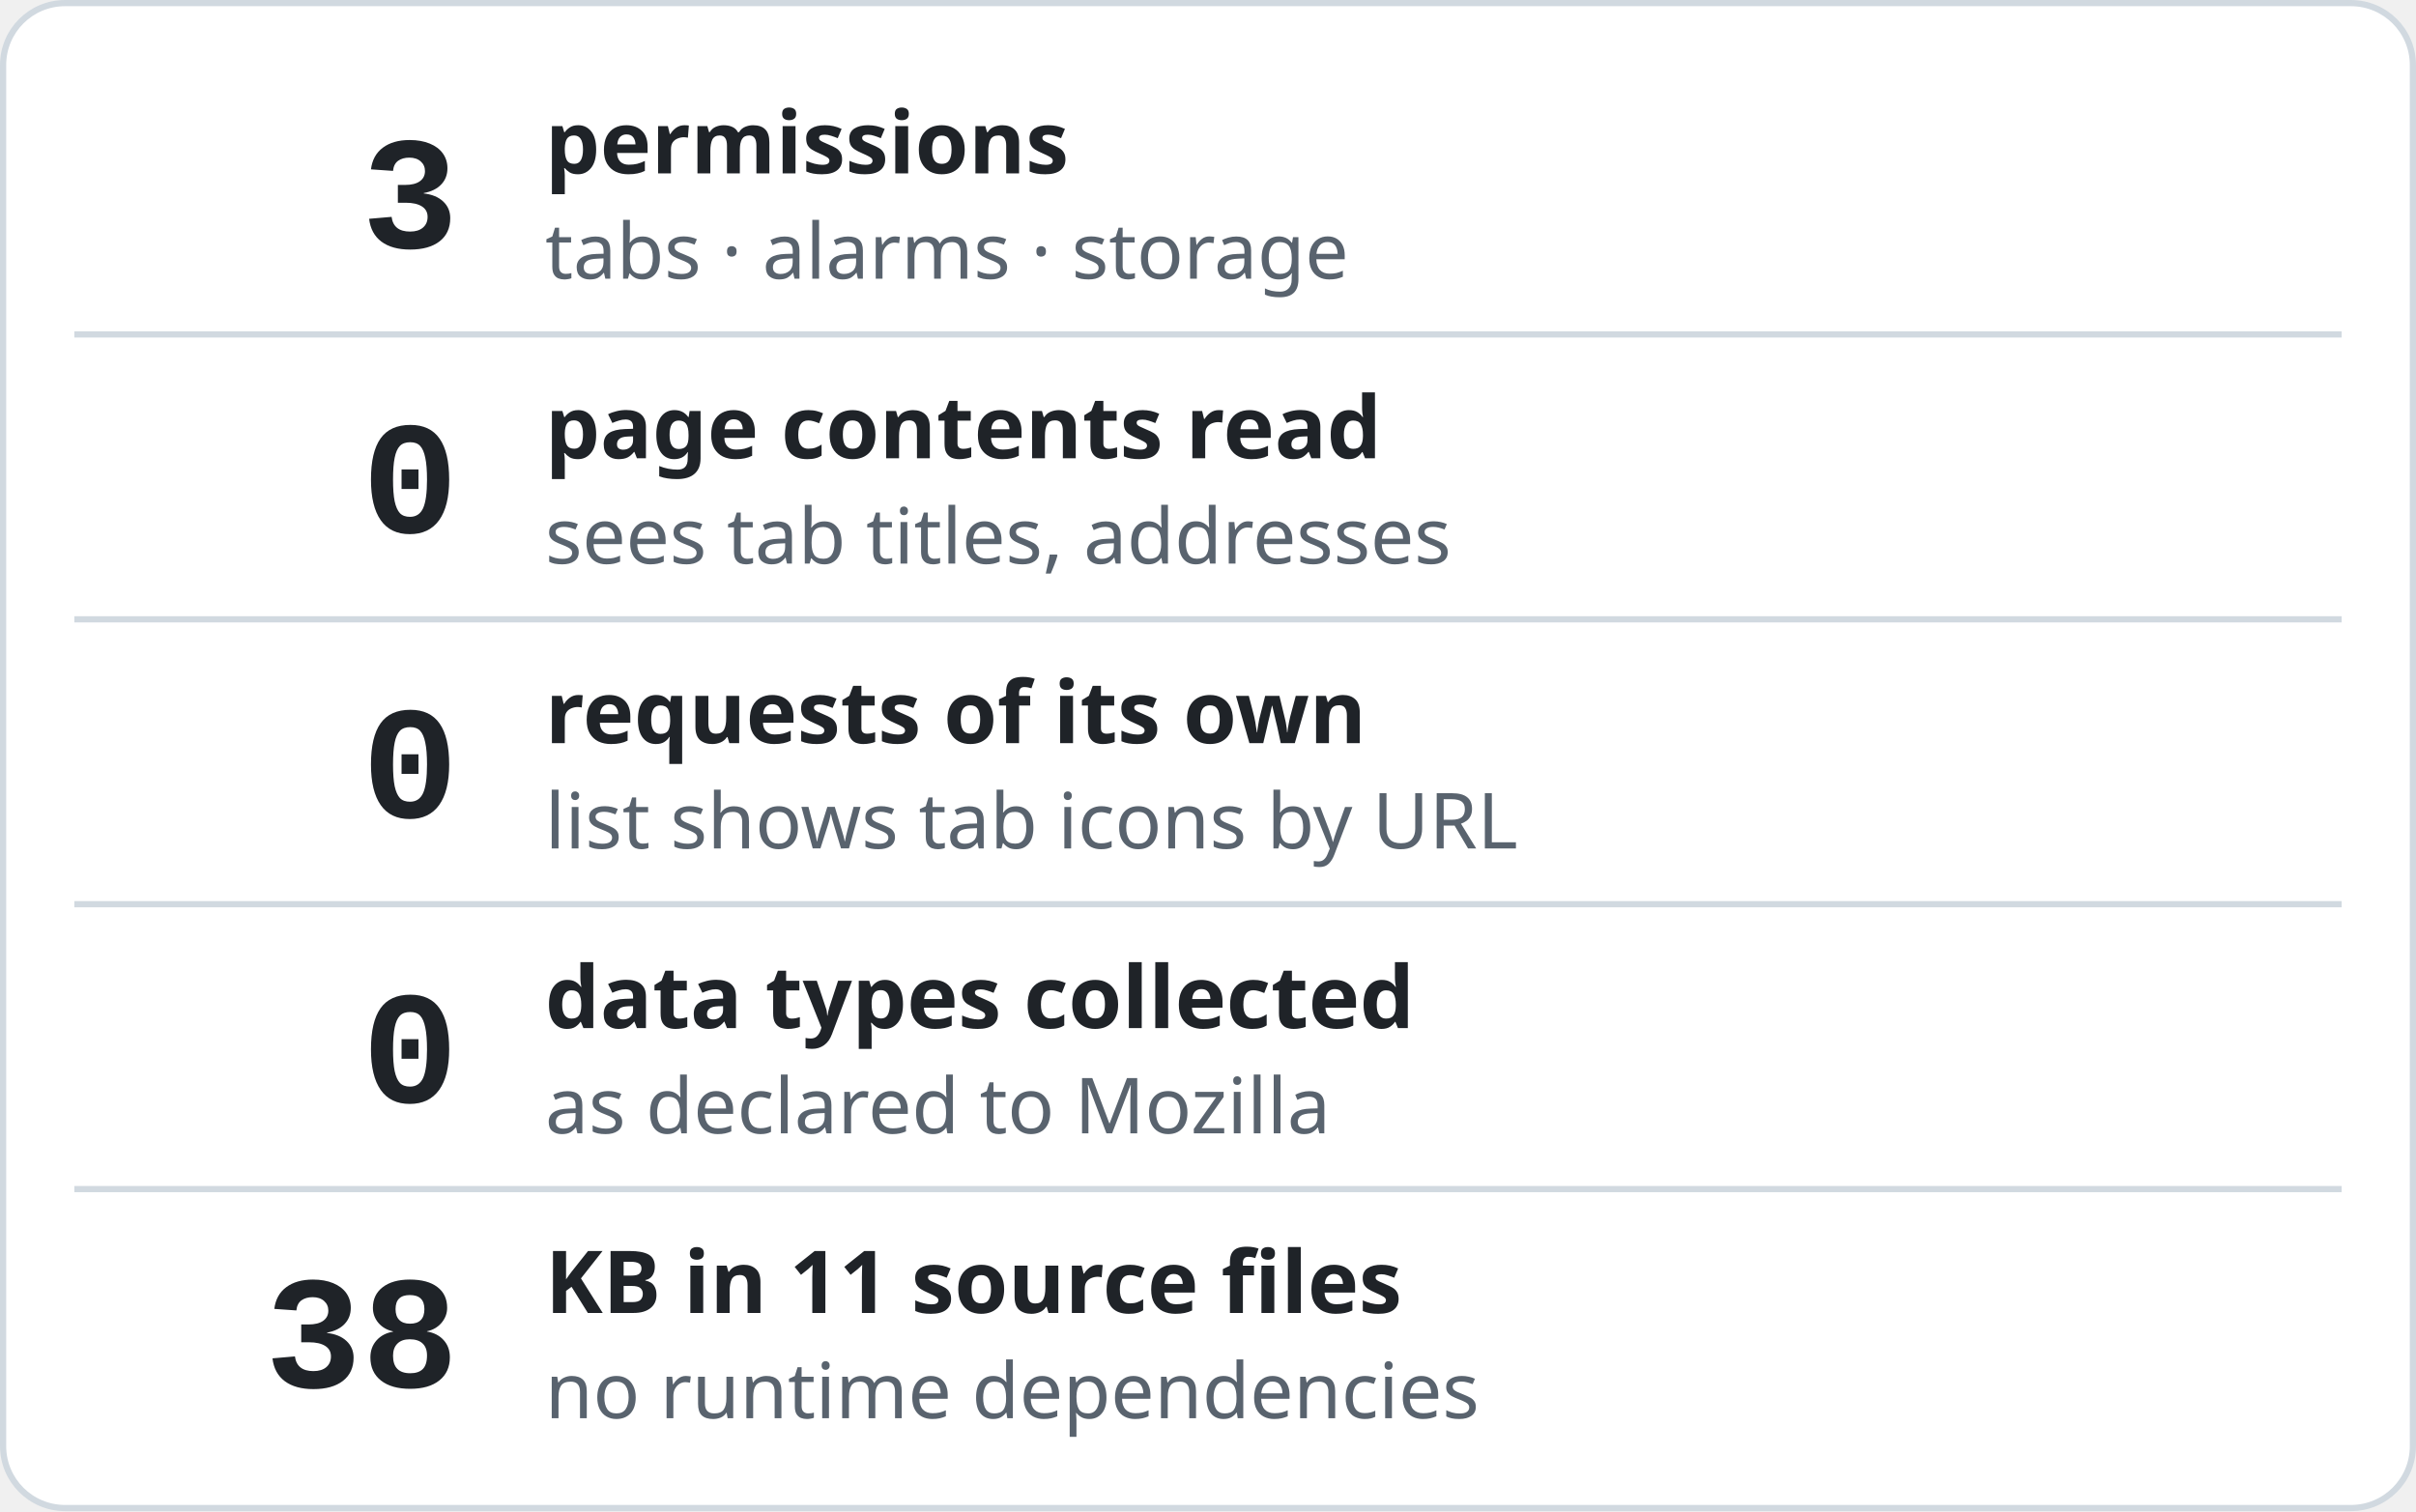
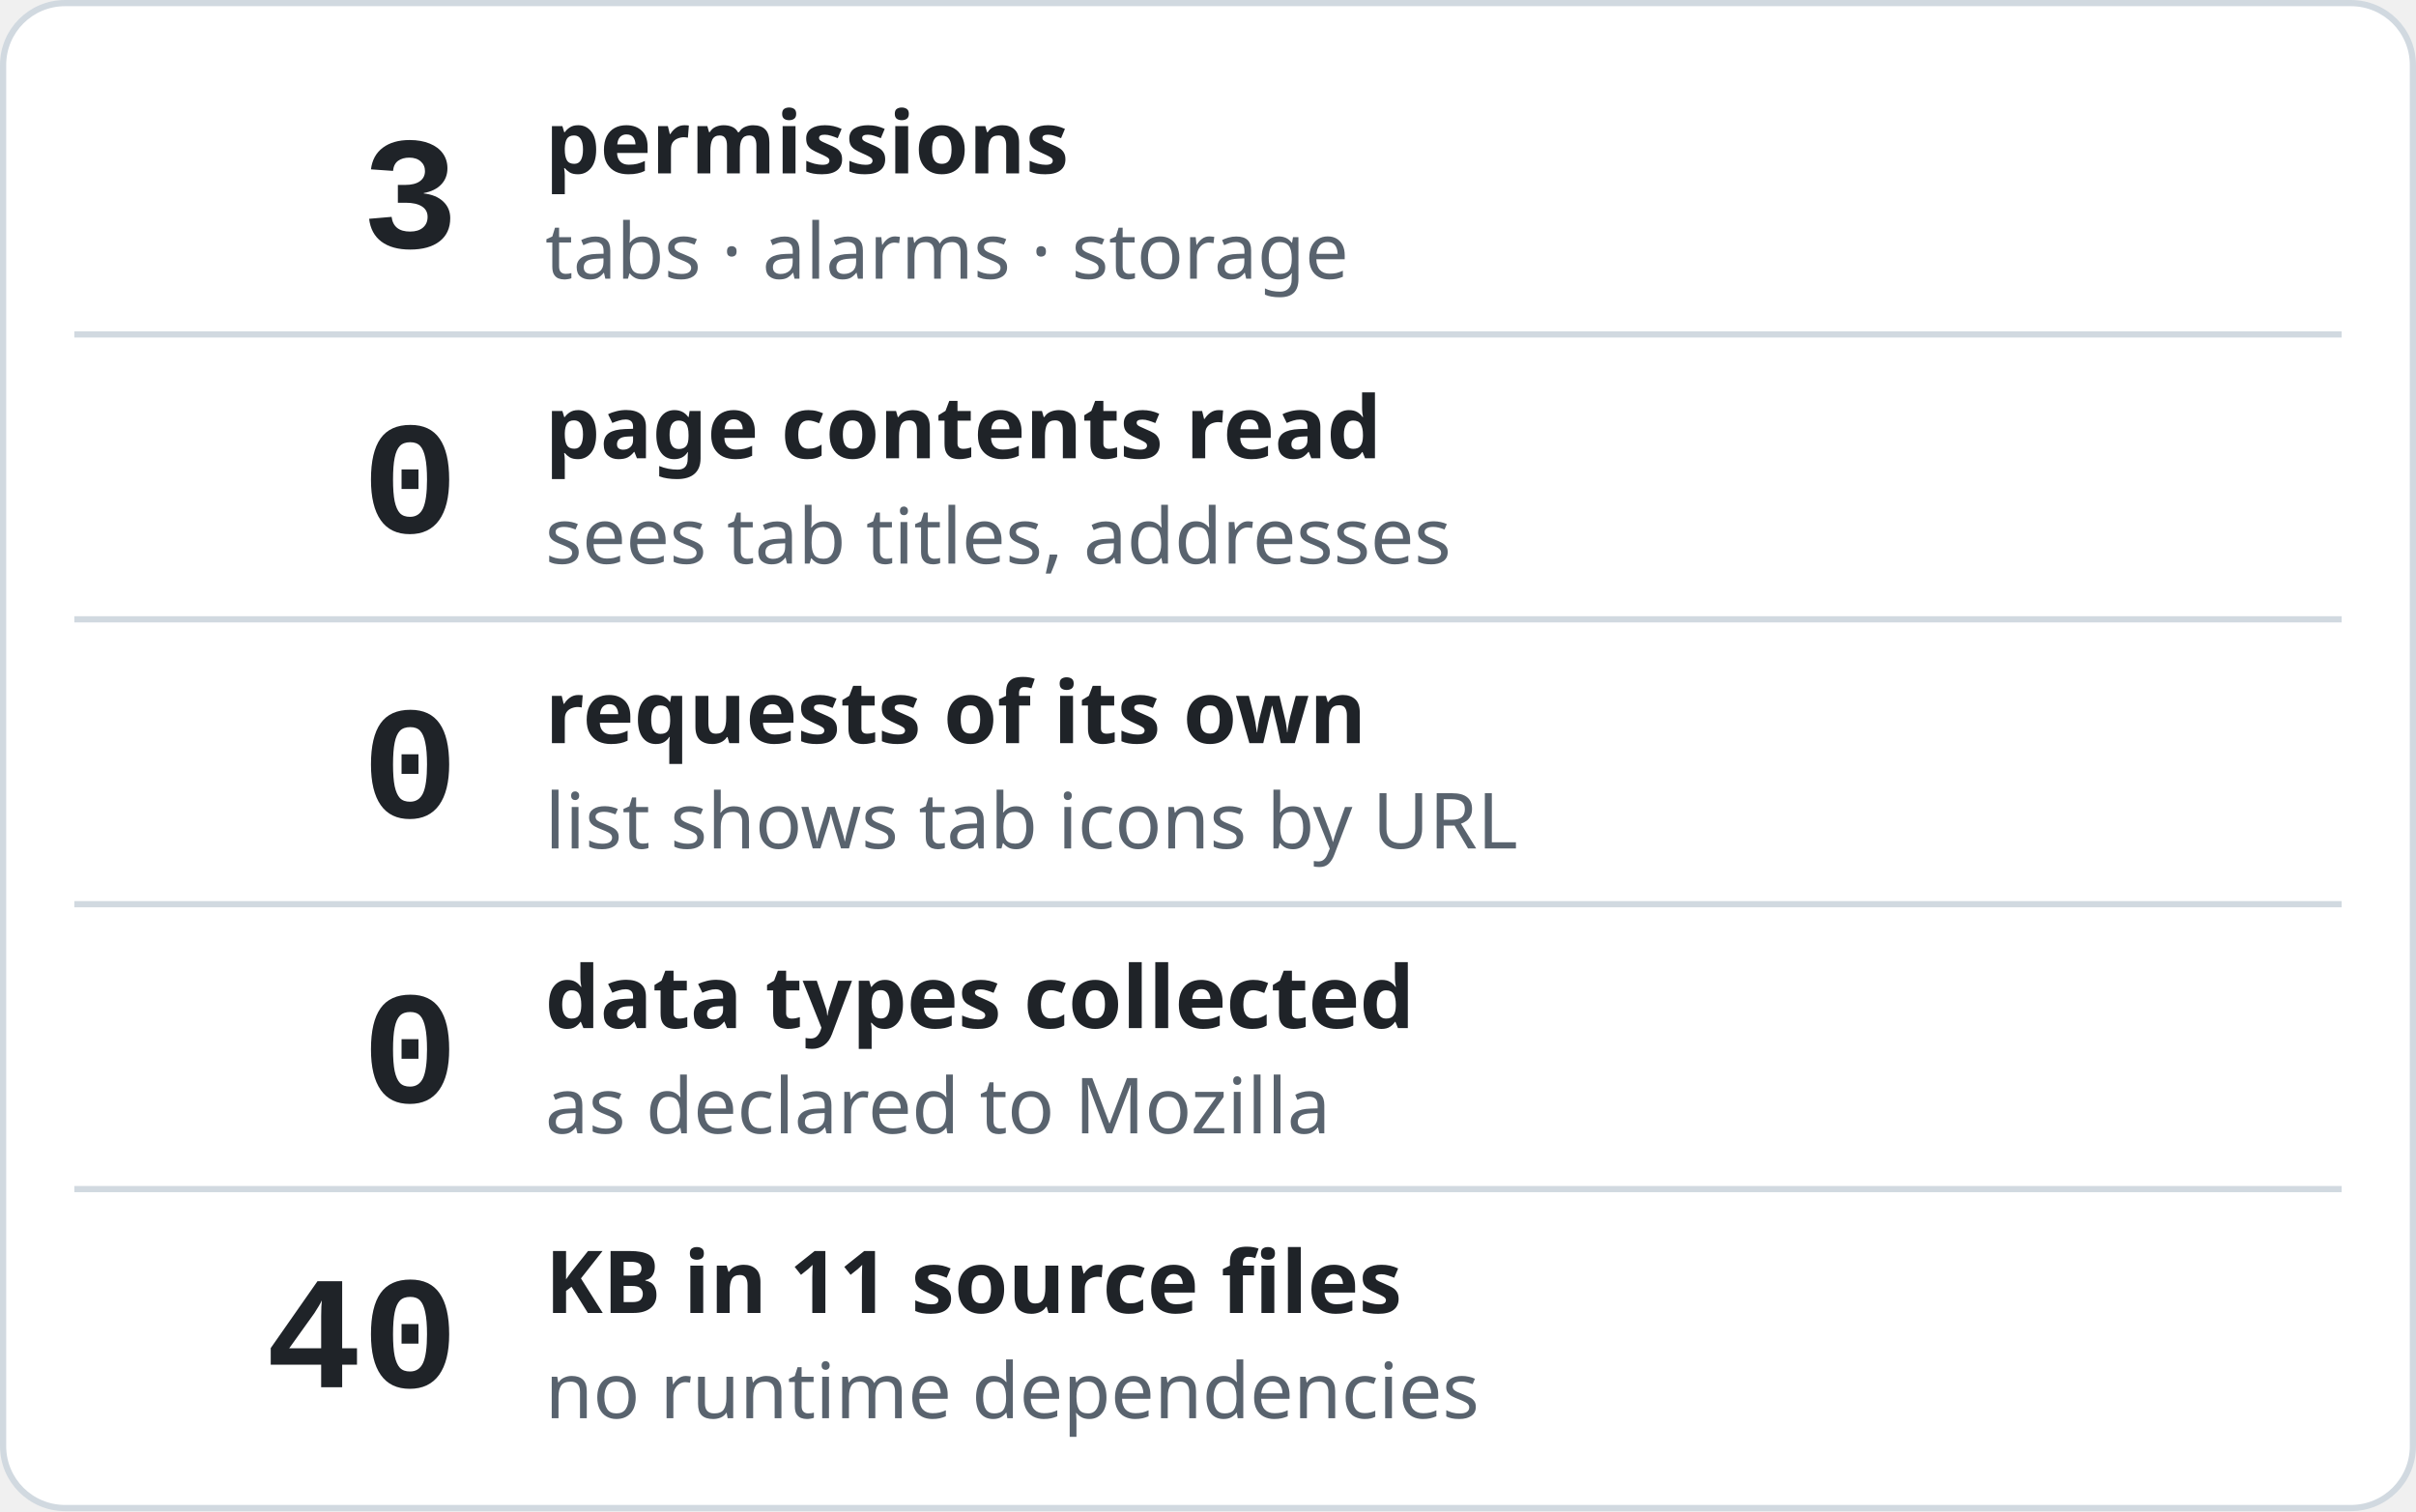
- <svg xmlns="http://www.w3.org/2000/svg" viewBox="0 0 390 244" width="390" height="244" role="img" aria-label="What the add-on can touch: 3 permissions (tabs · alarms · storage); 0 page contents read (sees tab titles, addresses); 0 requests of its own (list shows tab icons by URL); 0 data types collected (as declared to Mozilla); 38 KB in 11 source files (no runtime dependencies).">
+ <svg xmlns="http://www.w3.org/2000/svg" viewBox="0 0 390 244" width="390" height="244" role="img" aria-label="What the add-on can touch: 3 permissions (tabs · alarms · storage); 0 page contents read (sees tab titles, addresses); 0 requests of its own (list shows tab icons by URL); 0 data types collected (as declared to Mozilla); 40 KB in 11 source files (no runtime dependencies).">
  <style>
@media (prefers-reduced-motion:reduce){*{animation:none!important}}</style>
  <rect class="card" x=".5" y=".5" width="389" height="243" rx="10" fill="#ffffff" stroke="#d1d9e0" />
  <g data-fact="permissions">
    <text x="74" y="40" text-anchor="end" font-family="ui-monospace,'SF Mono','Cascadia Mono',Menlo,Consolas,'Liberation Mono',monospace" font-size="26" font-weight="600" fill="#1f2328">3</text>
    <text x="88" y="28" font-family="-apple-system,BlinkMacSystemFont,'Segoe UI','Noto Sans',Helvetica,Arial,sans-serif" font-size="14" font-weight="600" fill="#1f2328">permissions</text>
    <text x="88" y="45" font-family="-apple-system,BlinkMacSystemFont,'Segoe UI','Noto Sans',Helvetica,Arial,sans-serif" font-size="12.5" fill="#59636e">tabs · alarms · storage</text>
  </g>
  <g data-fact="page contents read">
    <text x="74" y="86" text-anchor="end" font-family="ui-monospace,'SF Mono','Cascadia Mono',Menlo,Consolas,'Liberation Mono',monospace" font-size="26" font-weight="600" fill="#1f2328">0</text>
    <text x="88" y="74" font-family="-apple-system,BlinkMacSystemFont,'Segoe UI','Noto Sans',Helvetica,Arial,sans-serif" font-size="14" font-weight="600" fill="#1f2328">page contents read</text>
    <text x="88" y="91" font-family="-apple-system,BlinkMacSystemFont,'Segoe UI','Noto Sans',Helvetica,Arial,sans-serif" font-size="12.5" fill="#59636e">sees tab titles, addresses</text>
  </g>
  <line x1="12" y1="54" x2="378" y2="54" stroke="#d1d9e0" />
  <g data-fact="requests of its own">
    <text x="74" y="132" text-anchor="end" font-family="ui-monospace,'SF Mono','Cascadia Mono',Menlo,Consolas,'Liberation Mono',monospace" font-size="26" font-weight="600" fill="#1f2328">0</text>
    <text x="88" y="120" font-family="-apple-system,BlinkMacSystemFont,'Segoe UI','Noto Sans',Helvetica,Arial,sans-serif" font-size="14" font-weight="600" fill="#1f2328">requests of its own</text>
    <text x="88" y="137" font-family="-apple-system,BlinkMacSystemFont,'Segoe UI','Noto Sans',Helvetica,Arial,sans-serif" font-size="12.5" fill="#59636e">list shows tab icons by URL</text>
  </g>
  <line x1="12" y1="100" x2="378" y2="100" stroke="#d1d9e0" />
  <g data-fact="data types collected">
    <text x="74" y="178" text-anchor="end" font-family="ui-monospace,'SF Mono','Cascadia Mono',Menlo,Consolas,'Liberation Mono',monospace" font-size="26" font-weight="600" fill="#1f2328">0</text>
    <text x="88" y="166" font-family="-apple-system,BlinkMacSystemFont,'Segoe UI','Noto Sans',Helvetica,Arial,sans-serif" font-size="14" font-weight="600" fill="#1f2328">data types collected</text>
    <text x="88" y="183" font-family="-apple-system,BlinkMacSystemFont,'Segoe UI','Noto Sans',Helvetica,Arial,sans-serif" font-size="12.5" fill="#59636e">as declared to Mozilla</text>
  </g>
  <line x1="12" y1="146" x2="378" y2="146" stroke="#d1d9e0" />
  <g data-fact="KB in 11 source files">
-     <text x="74" y="224" text-anchor="end" font-family="ui-monospace,'SF Mono','Cascadia Mono',Menlo,Consolas,'Liberation Mono',monospace" font-size="26" font-weight="600" fill="#1f2328">38</text>
+     <text x="74" y="224" text-anchor="end" font-family="ui-monospace,'SF Mono','Cascadia Mono',Menlo,Consolas,'Liberation Mono',monospace" font-size="26" font-weight="600" fill="#1f2328">40</text>
    <text x="88" y="212" font-family="-apple-system,BlinkMacSystemFont,'Segoe UI','Noto Sans',Helvetica,Arial,sans-serif" font-size="14" font-weight="600" fill="#1f2328">KB in 11 source files</text>
    <text x="88" y="229" font-family="-apple-system,BlinkMacSystemFont,'Segoe UI','Noto Sans',Helvetica,Arial,sans-serif" font-size="12.5" fill="#59636e">no runtime dependencies</text>
  </g>
  <line x1="12" y1="192" x2="378" y2="192" stroke="#d1d9e0" />
</svg>
